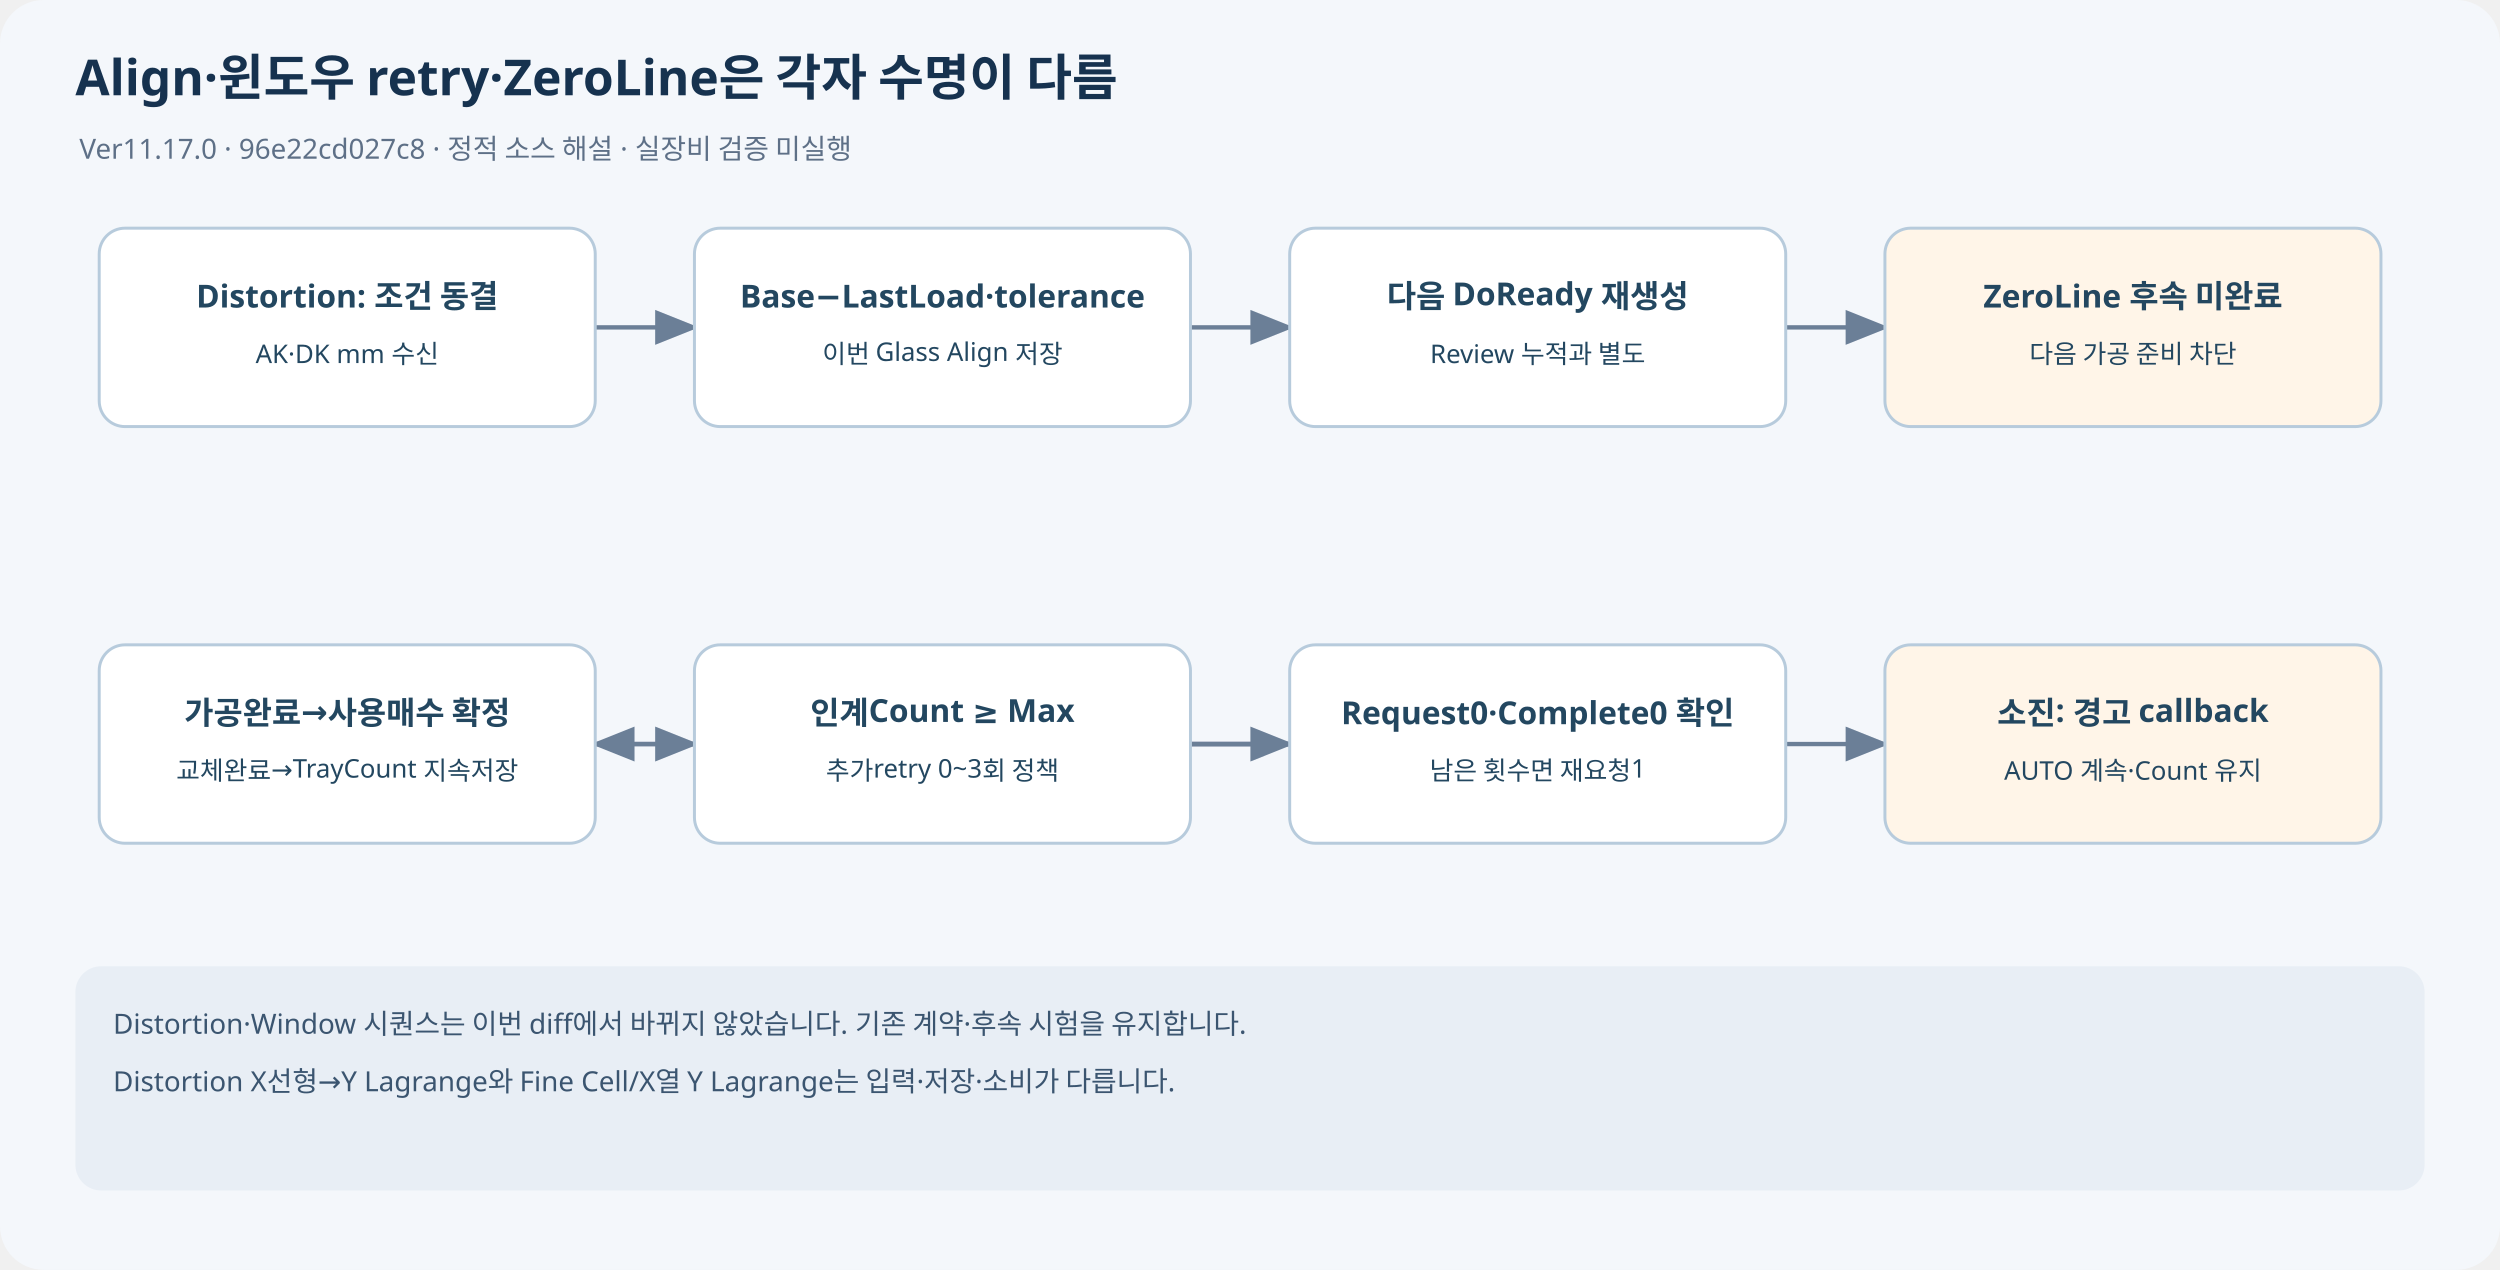
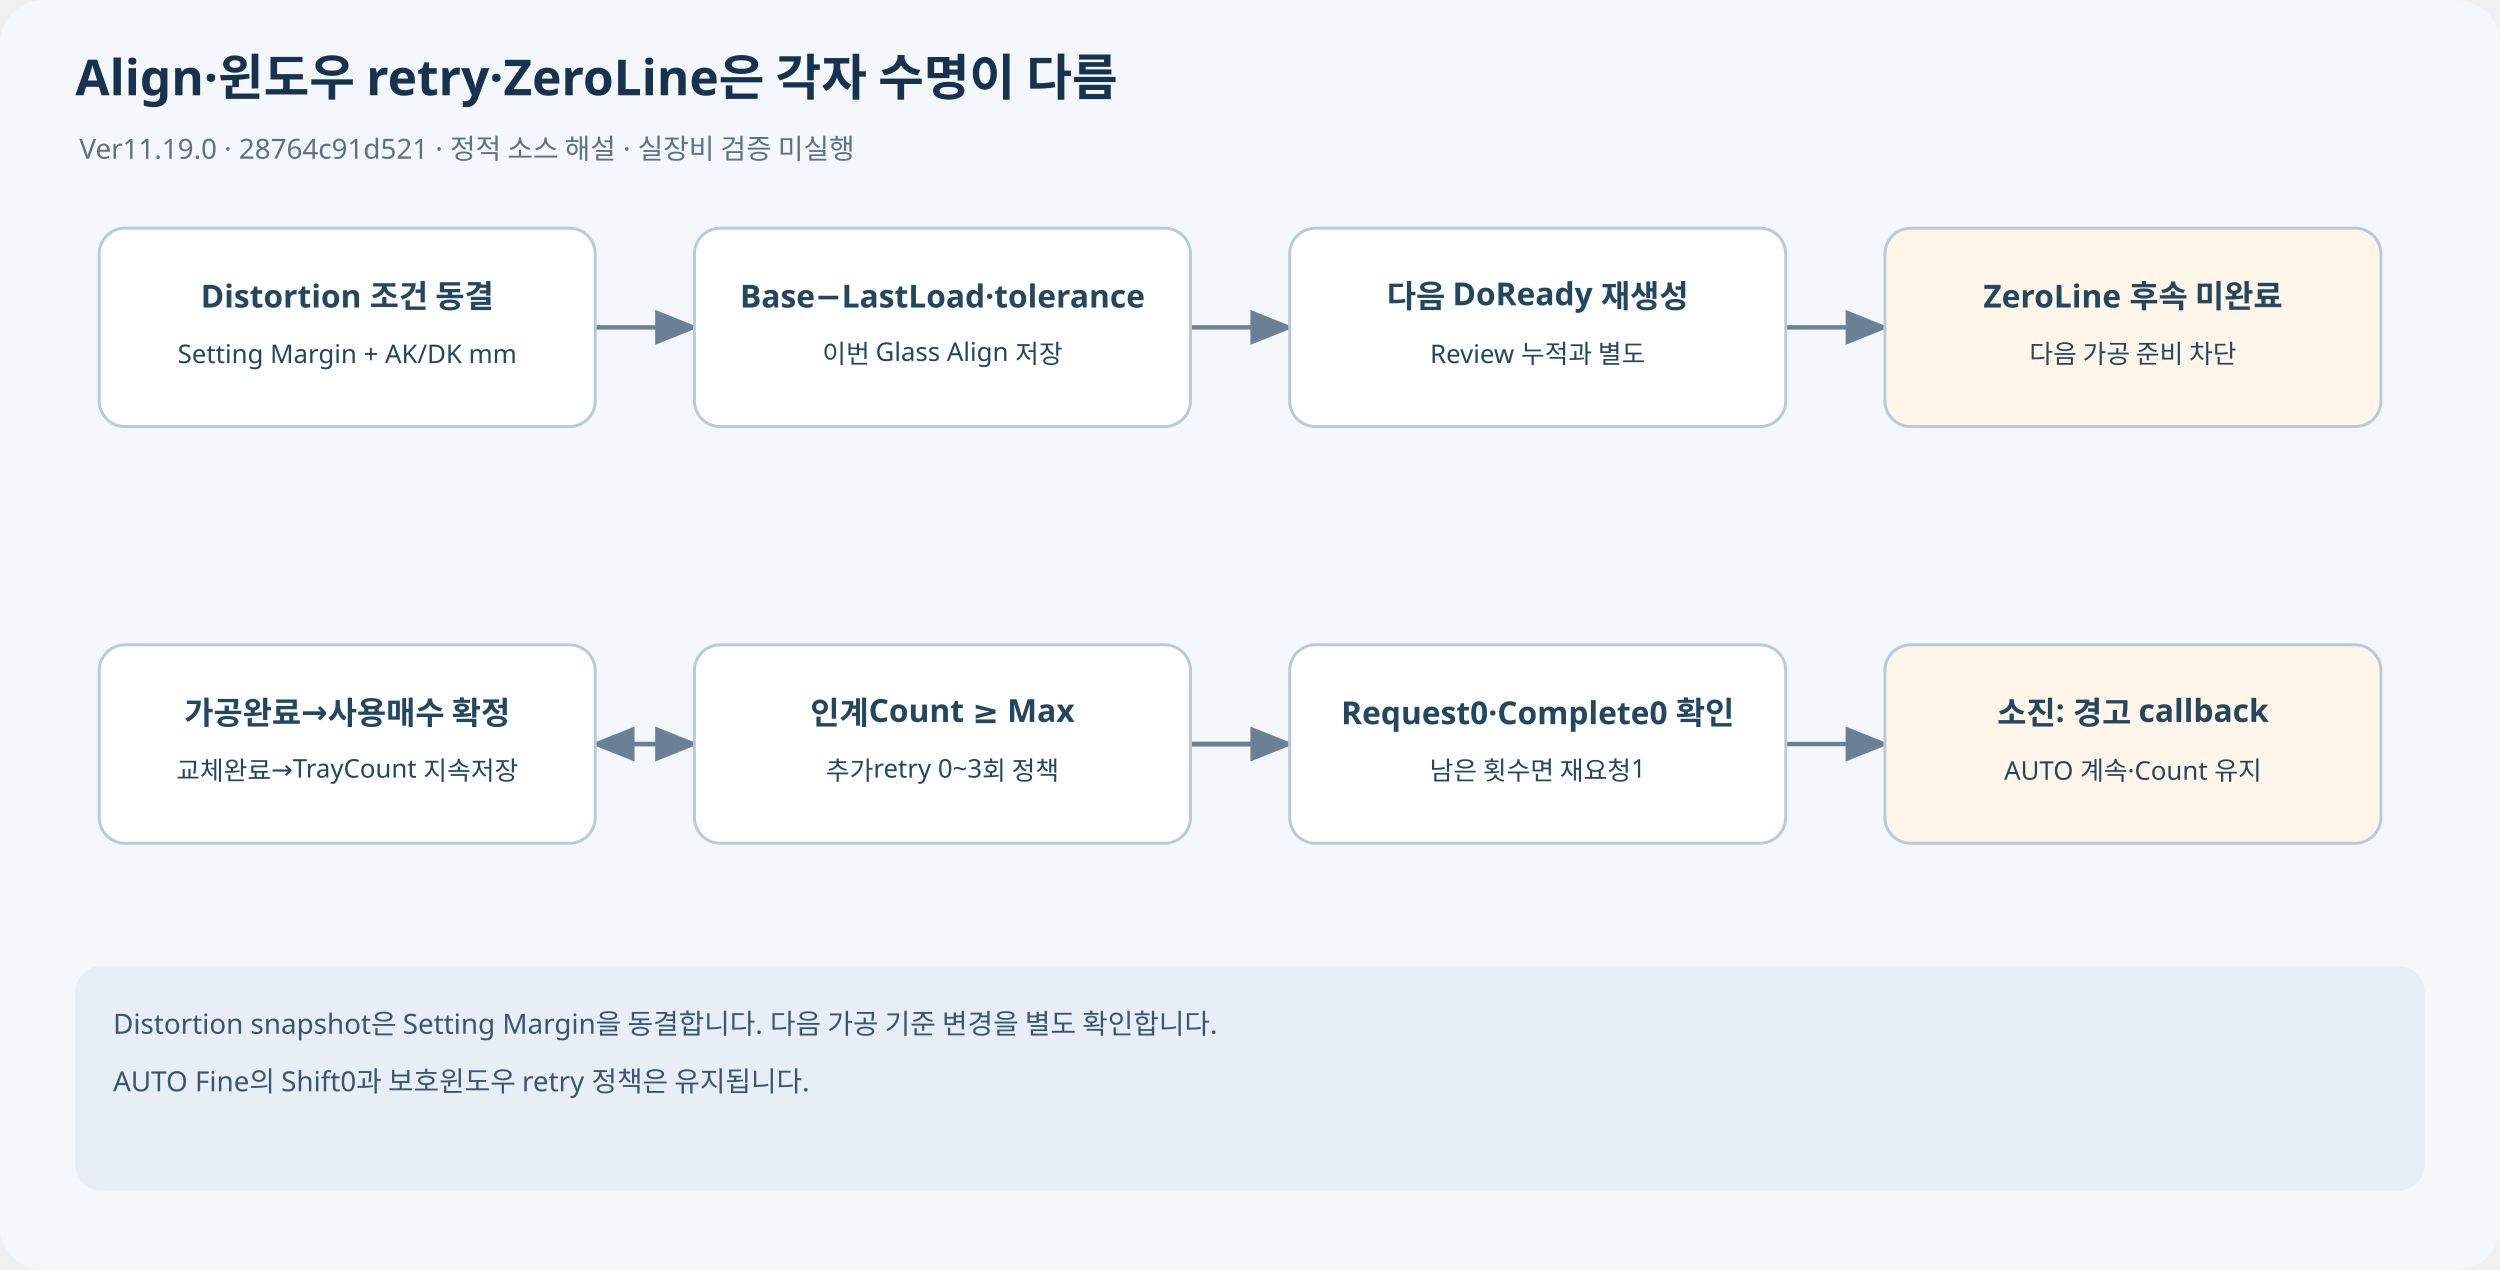
<svg xmlns="http://www.w3.org/2000/svg" viewBox="0 0 1260 640" role="img" aria-labelledby="title desc">
  <defs>
    <marker id="arrow" markerWidth="10" markerHeight="8" refX="9" refY="4" orient="auto">
      <path d="M0 0L10 4L0 8Z" fill="#6b7f97" />
    </marker>
  </defs>
  <rect width="1260" height="640" rx="22" fill="#f4f7fb" />
  <text x="38" y="48" font-family="Malgun Gothic,sans-serif" font-size="25" font-weight="700" fill="#16324f">Align·윈도우 retry·ZeroLine은 각자 수명이 다름</text>
-   <text x="40" y="80" font-family="Malgun Gothic,sans-serif" font-size="14" fill="#5e7087">Ver11.17.0 · 96e22cd027c8 · 정적 소스 해설 · 실장비 검증 미실행</text>
+   <text x="40" y="80" font-family="Malgun Gothic,sans-serif" font-size="14" fill="#5e7087">Ver11.19.0 · 28764c91d521 · 정적 소스 해설 · 실장비 검증 미실행</text>
  <path d="M300.0 165.0L350.0 165.0" fill="none" stroke="#6b7f97" stroke-width="2.2" marker-end="url(#arrow)" />
  <path d="M600.0 165.0L650.0 165.0" fill="none" stroke="#6b7f97" stroke-width="2.2" marker-end="url(#arrow)" />
  <path d="M900.0 165.0L950.0 165.0" fill="none" stroke="#6b7f97" stroke-width="2.2" marker-end="url(#arrow)" />
  <path d="M300.0 375.0L350.0 375.0" fill="none" stroke="#6b7f97" stroke-width="2.2" marker-end="url(#arrow)" />
  <path d="M600.0 375.0L650.0 375.0" fill="none" stroke="#6b7f97" stroke-width="2.2" marker-end="url(#arrow)" />
  <path d="M650.0 375.0L300.0 375.0" fill="none" stroke="#6b7f97" stroke-width="2.2" marker-end="url(#arrow)" />
  <path d="M600.0 375.0L950.0 375.0" fill="none" stroke="#6b7f97" stroke-width="2.2" marker-end="url(#arrow)" />
  <rect x="50" y="115" width="250" height="100" rx="13" fill="#ffffff" stroke="#b7cbdc" stroke-width="1.5" />
-   <text x="175.0" y="155" text-anchor="middle" font-family="Malgun Gothic,sans-serif" font-size="16" font-weight="700" fill="#234760">Distortion: 조건 동결</text>
-   <text x="175.0" y="183" text-anchor="middle" font-family="Malgun Gothic,sans-serif" font-size="13" font-weight="400" fill="#234760">AK·DK mm 수신</text>
+   <text x="175.0" y="155" text-anchor="middle" font-family="Malgun Gothic,sans-serif" font-size="16" font-weight="700" fill="#234760">Distortion 조건 동결</text>
+   <text x="175.0" y="183" text-anchor="middle" font-family="Malgun Gothic,sans-serif" font-size="13" font-weight="400" fill="#234760">Setting Margin + AK/DK mm</text>
  <rect x="350" y="115" width="250" height="100" rx="13" fill="#ffffff" stroke="#b7cbdc" stroke-width="1.5" />
  <text x="475.0" y="155" text-anchor="middle" font-family="Malgun Gothic,sans-serif" font-size="16" font-weight="700" fill="#234760">Base−LastLoad·tolerance</text>
  <text x="475.0" y="183" text-anchor="middle" font-family="Malgun Gothic,sans-serif" font-size="13" font-weight="400" fill="#234760">이번 Glass Align 저장</text>
  <rect x="650" y="115" width="250" height="100" rx="13" fill="#ffffff" stroke="#b7cbdc" stroke-width="1.5" />
  <text x="775.0" y="155" text-anchor="middle" font-family="Malgun Gothic,sans-serif" font-size="16" font-weight="700" fill="#234760">다음 DoReady 재생성</text>
  <text x="775.0" y="183" text-anchor="middle" font-family="Malgun Gothic,sans-serif" font-size="13" font-weight="400" fill="#234760">Review 누적과 별도</text>
  <rect x="950" y="115" width="250" height="100" rx="13" fill="#fff5e8" stroke="#b7cbdc" stroke-width="1.5" />
  <text x="1075.0" y="155" text-anchor="middle" font-family="Malgun Gothic,sans-serif" font-size="16" font-weight="700" fill="#234760">ZeroLine 후속 미완료</text>
  <text x="1075.0" y="183" text-anchor="middle" font-family="Malgun Gothic,sans-serif" font-size="13" font-weight="400" fill="#234760">다음 가공 준비 차단</text>
  <rect x="50" y="325" width="250" height="100" rx="13" fill="#ffffff" stroke="#b7cbdc" stroke-width="1.5" />
  <text x="175.0" y="365" text-anchor="middle" font-family="Malgun Gothic,sans-serif" font-size="16" font-weight="700" fill="#234760">가공완료→사용매수 확정</text>
  <text x="175.0" y="393" text-anchor="middle" font-family="Malgun Gothic,sans-serif" font-size="13" font-weight="400" fill="#234760">교체완료→TrayCount 지속저장</text>
  <rect x="350" y="325" width="250" height="100" rx="13" fill="#ffffff" stroke="#b7cbdc" stroke-width="1.5" />
  <text x="475.0" y="365" text-anchor="middle" font-family="Malgun Gothic,sans-serif" font-size="16" font-weight="700" fill="#234760">인계Count ≥ Max</text>
  <text x="475.0" y="393" text-anchor="middle" font-family="Malgun Gothic,sans-serif" font-size="13" font-weight="400" fill="#234760">추가retry 0~3회 정책</text>
  <rect x="650" y="325" width="250" height="100" rx="13" fill="#ffffff" stroke="#b7cbdc" stroke-width="1.5" />
  <text x="775.0" y="365" text-anchor="middle" font-family="Malgun Gothic,sans-serif" font-size="16" font-weight="700" fill="#234760">Request0·Complete0 확인</text>
  <text x="775.0" y="393" text-anchor="middle" font-family="Malgun Gothic,sans-serif" font-size="13" font-weight="400" fill="#234760">남은 횟수면 재요청1</text>
  <rect x="950" y="325" width="250" height="100" rx="13" fill="#fff5e8" stroke="#b7cbdc" stroke-width="1.5" />
  <text x="1075.0" y="365" text-anchor="middle" font-family="Malgun Gothic,sans-serif" font-size="16" font-weight="700" fill="#234760">소진: 경고 callback</text>
  <text x="1075.0" y="393" text-anchor="middle" font-family="Malgun Gothic,sans-serif" font-size="13" font-weight="400" fill="#234760">AUTO 계속·Count 유지</text>
  <rect x="38" y="487" width="1184" height="113" rx="13" fill="#e8eef5" />
-   <text x="57" y="521" font-family="Malgun Gothic,sans-serif" font-size="14" fill="#3b5570">Distortion·Window 시퀀스는 이번 diff에서 바뀌지 않았습니다. 기존 계약·후속 시험을 유지합니다.</text>
-   <text x="57" y="550" font-family="Malgun Gothic,sans-serif" font-size="14" fill="#3b5570">Distortion X선형→Y Lagrange와 Fine Cell/X열 Y Lagrange는 입력·저장·소비가 다릅니다.</text>
+   <text x="57" y="521" font-family="Malgun Gothic,sans-serif" font-size="14" fill="#3b5570">Distortion snapshot은 Setting Margin을 동결합니다. 다음 가공 기준 변경을 별도 확인합니다.</text>
+   <text x="57" y="550" font-family="Malgun Gothic,sans-serif" font-size="14" fill="#3b5570">AUTO Fine의 Shift0과 보호윈도우 retry 정책은 유지됩니다.</text>
</svg>
